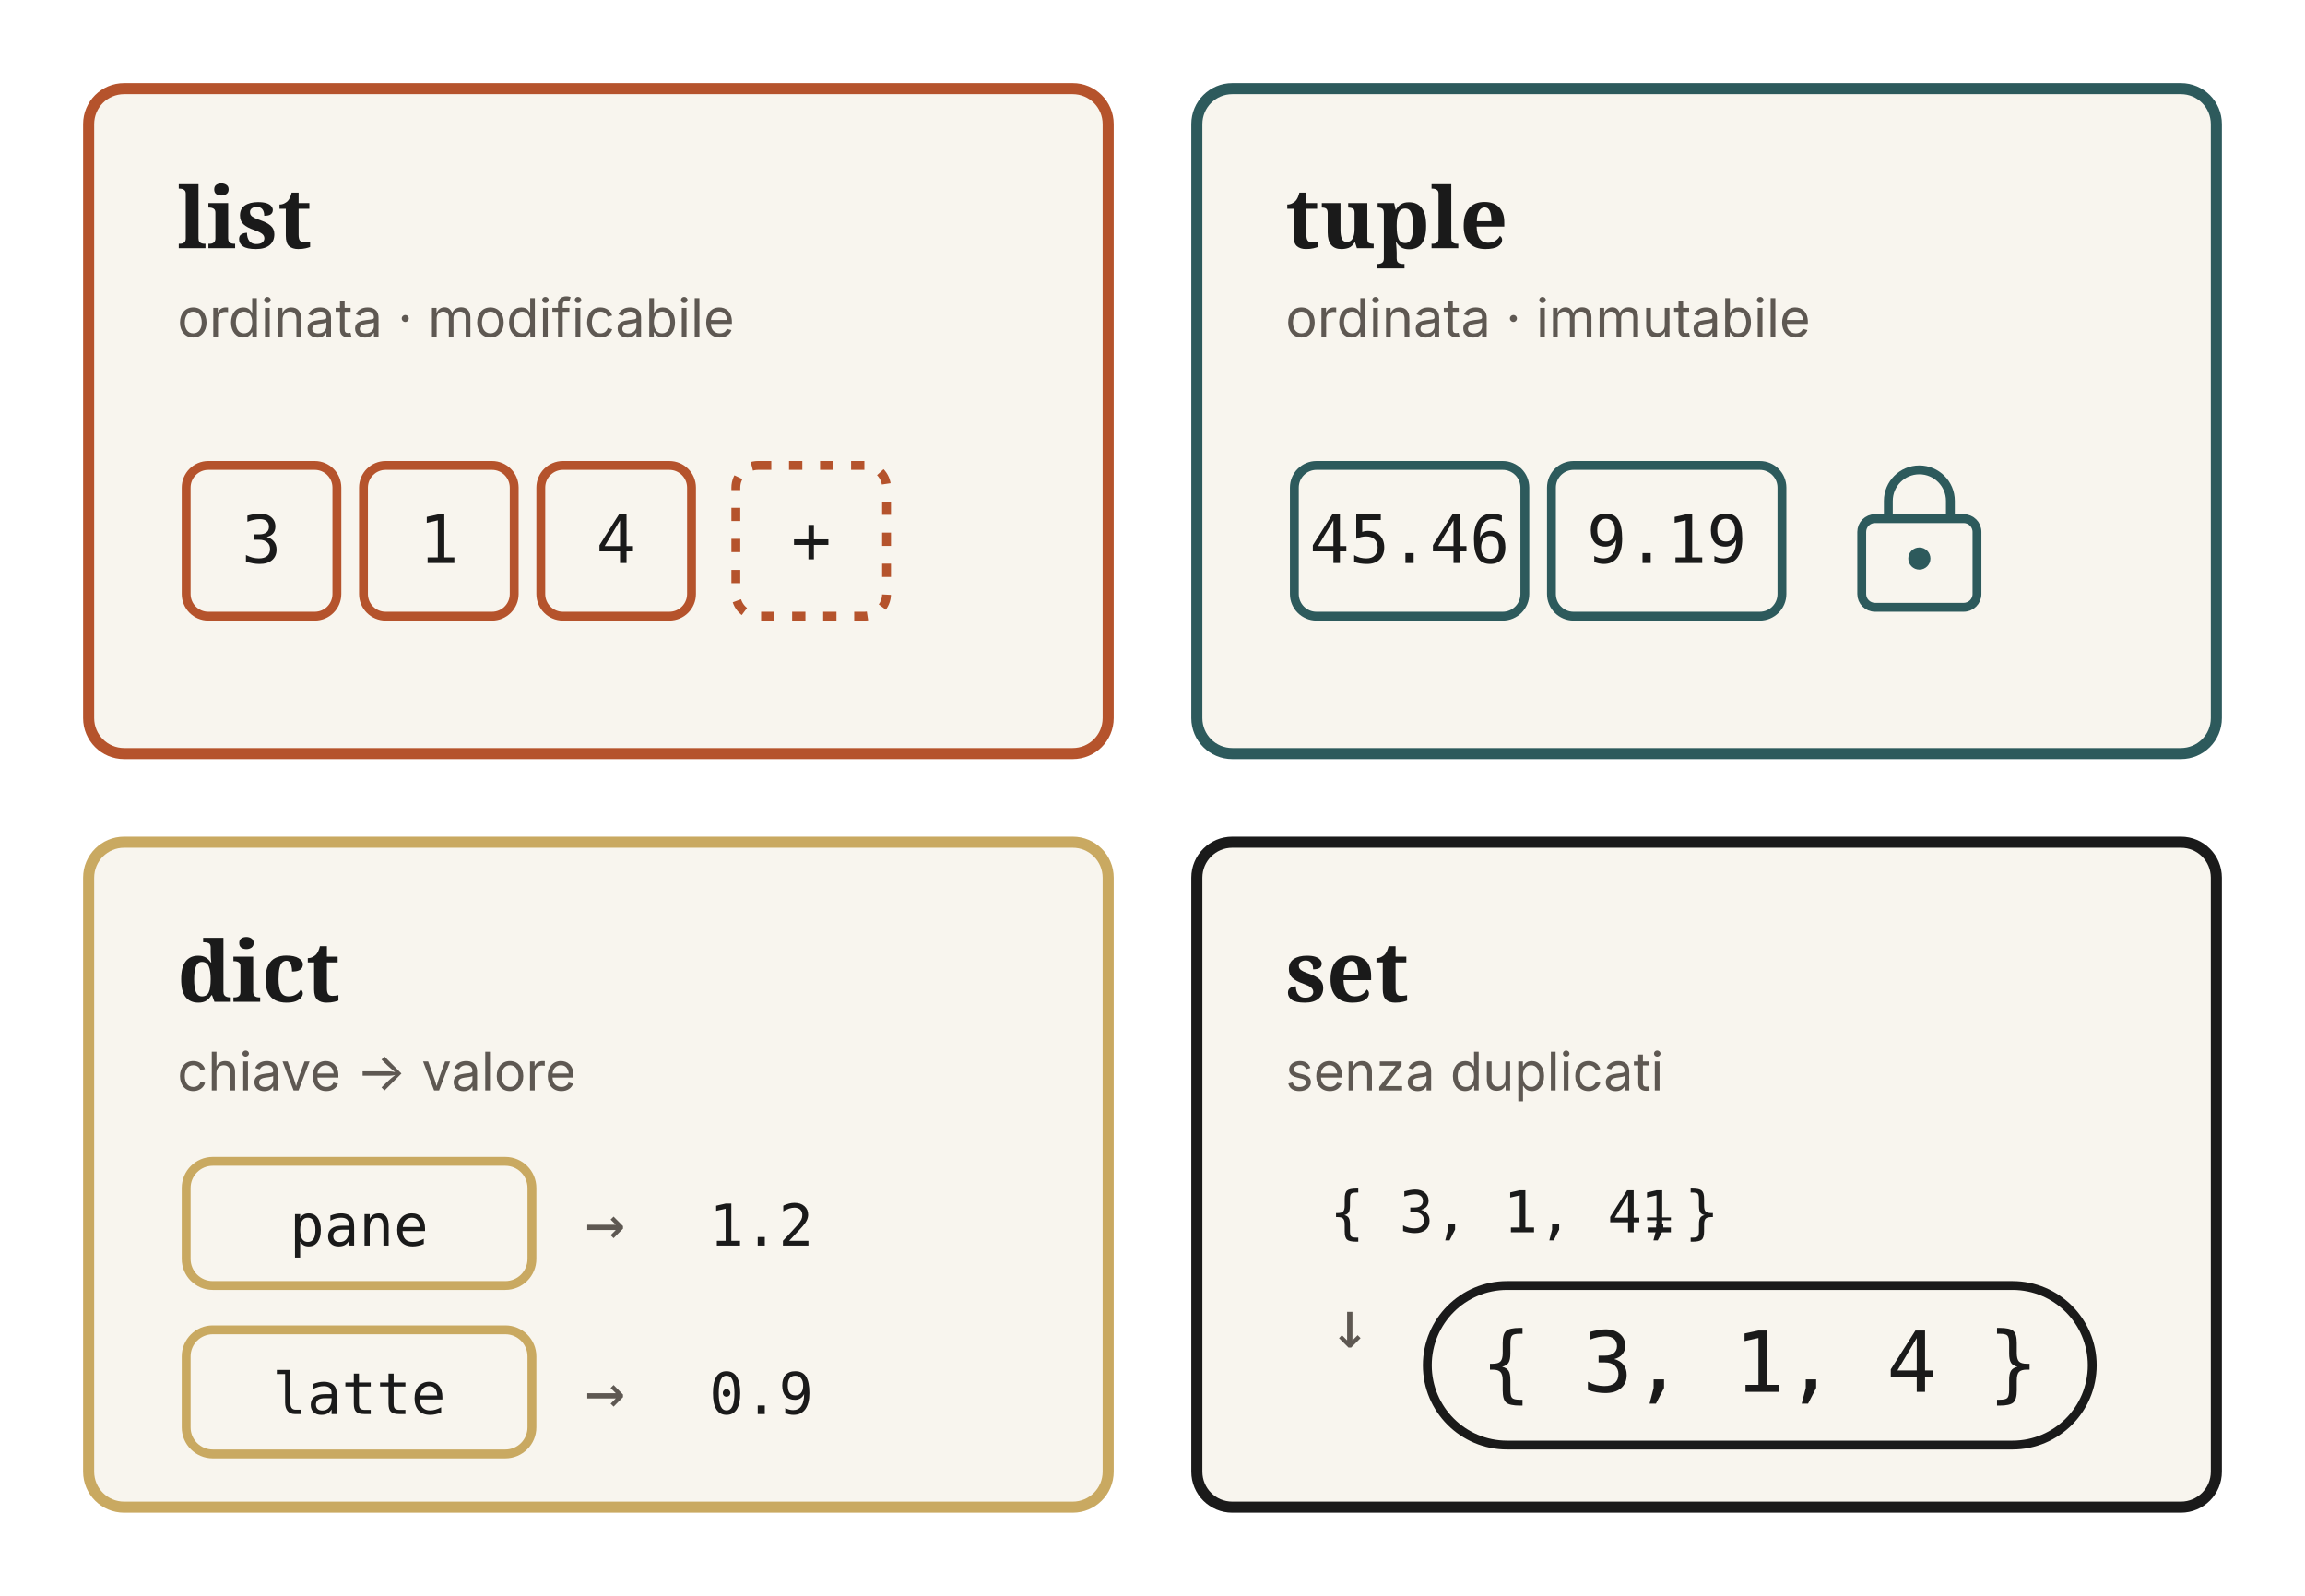
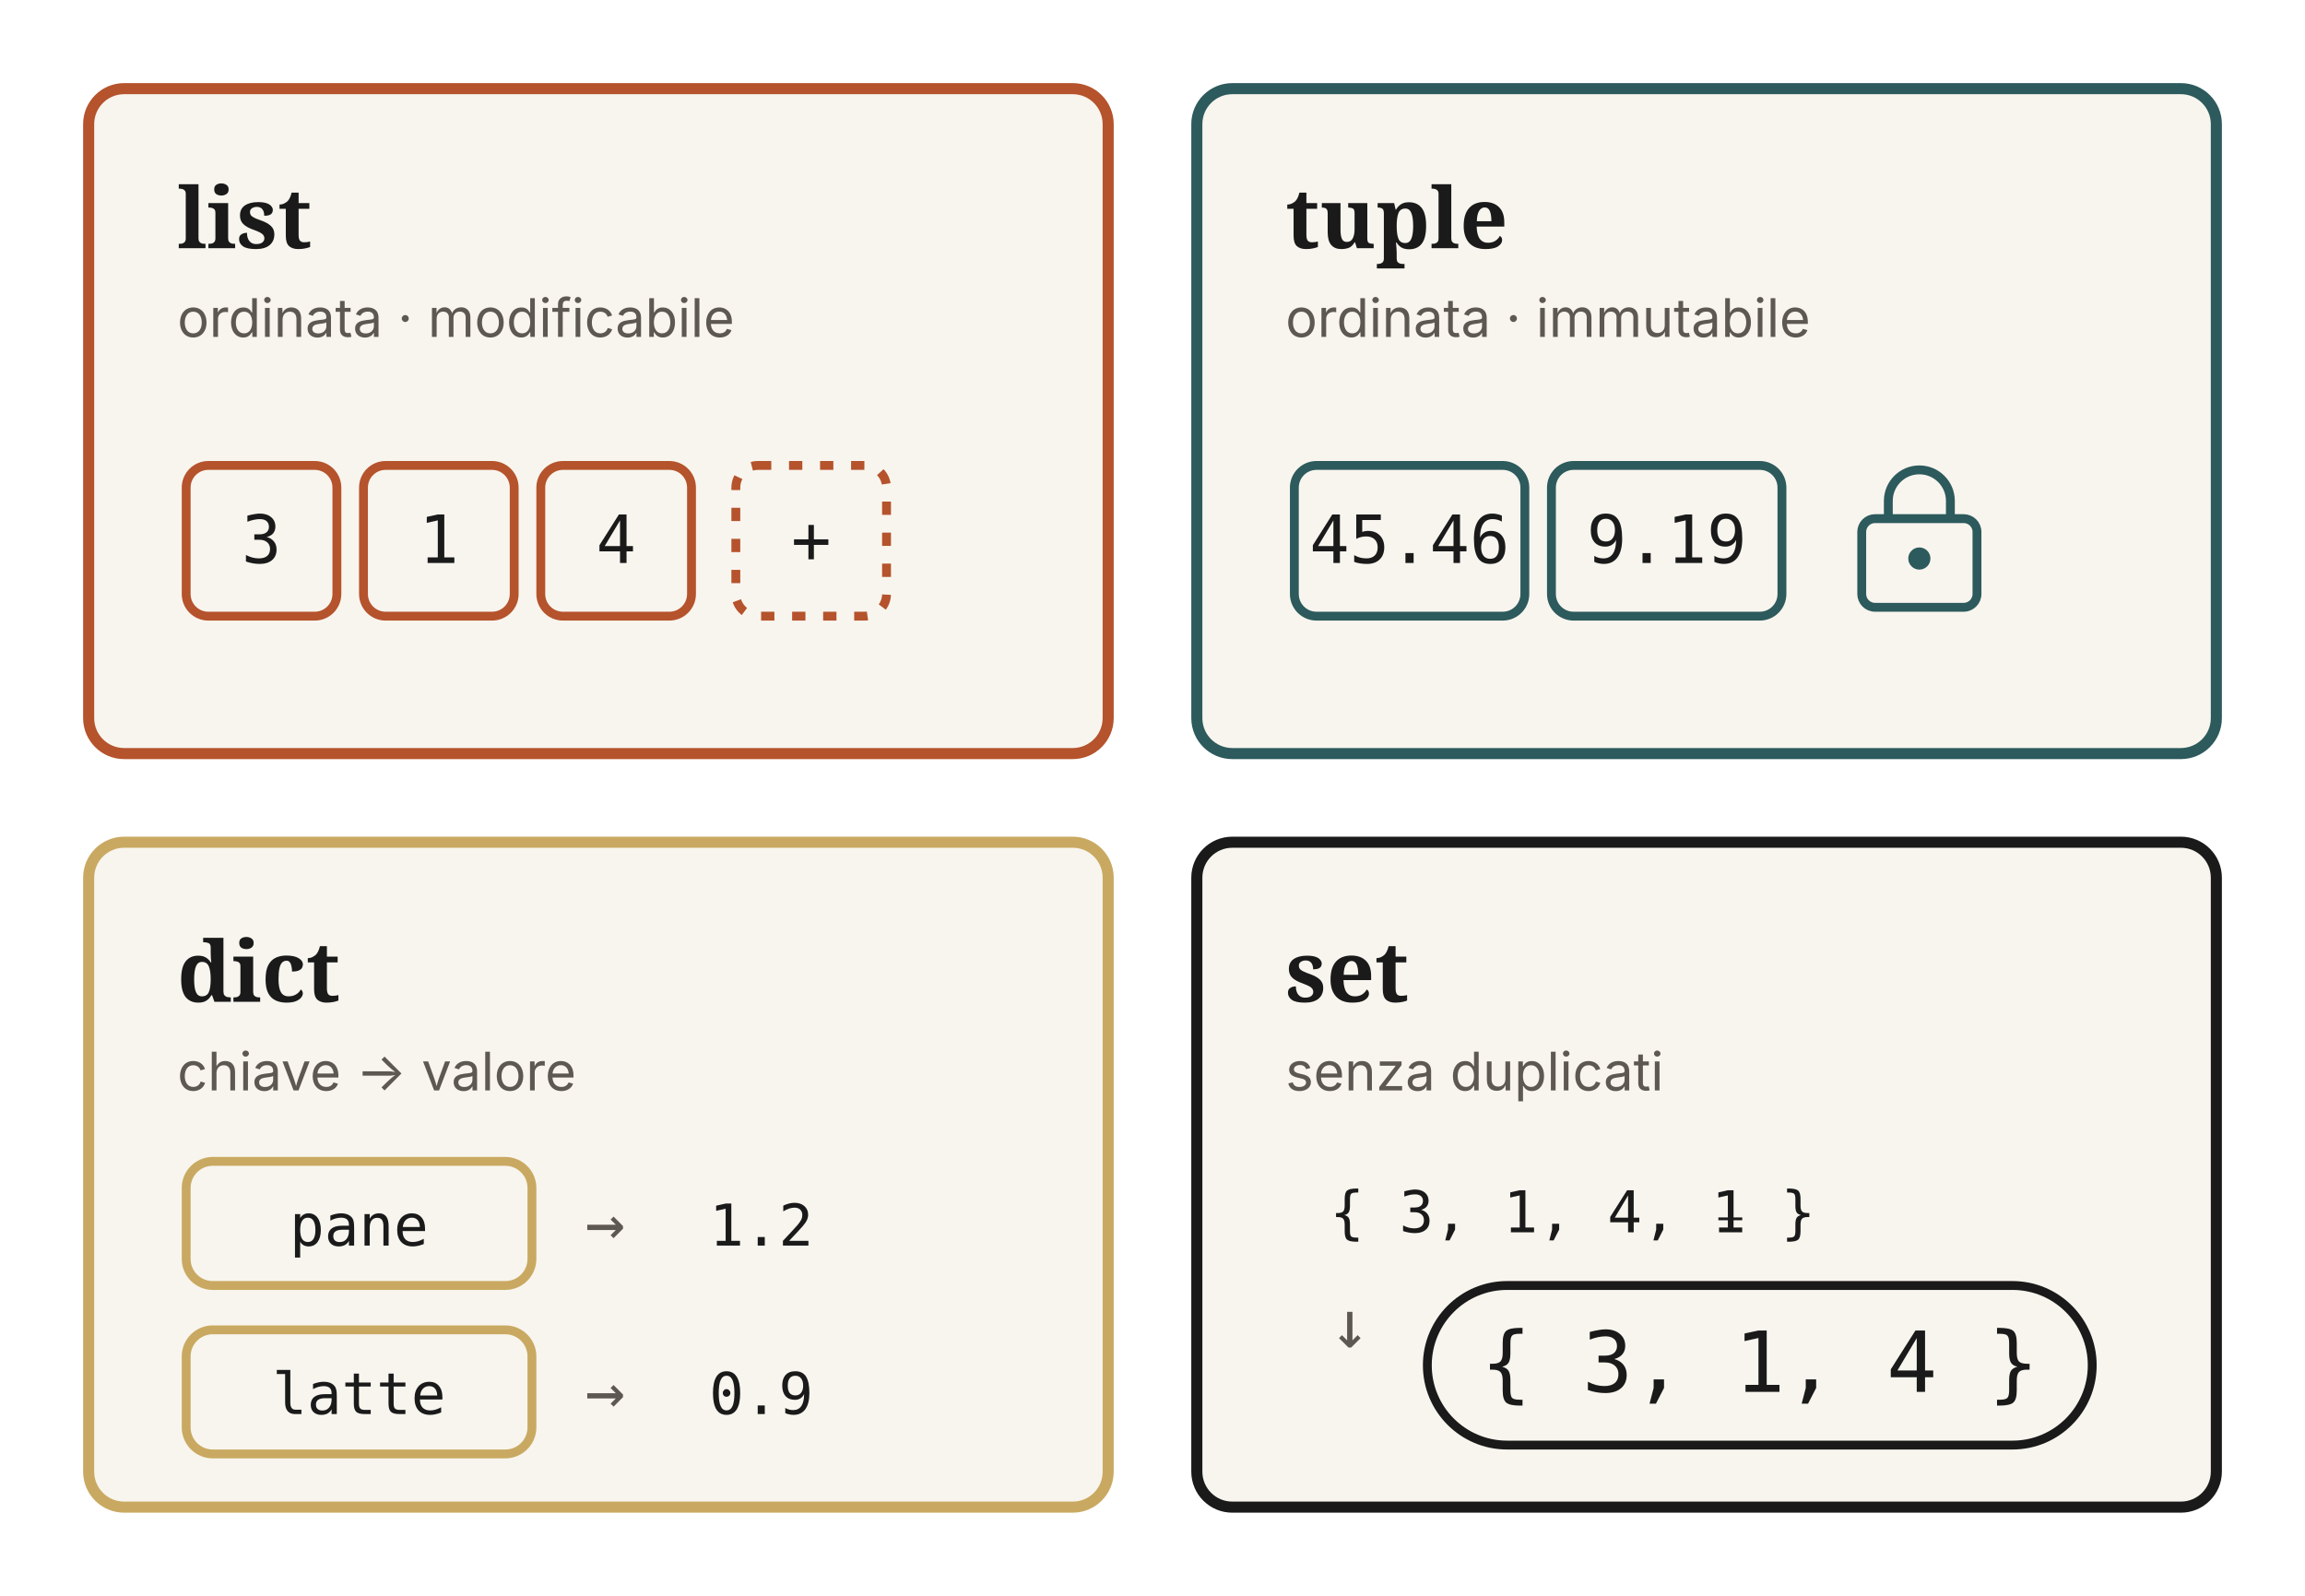
<svg xmlns="http://www.w3.org/2000/svg" viewBox="0 0 520 360" role="img" aria-label="Quattro schede a confronto: list ordinata e modificabile, tuple ordinata e immutabile, dict con coppie chiave-valore, set senza duplicati">
  <style>
    .card  { fill:#F8F5EE; }
    .name  { font-family:Fraunces, Georgia, serif; font-size:19px; font-weight:600; fill:#1A1A1A; }
    .tag   { font-family:Inter, system-ui, sans-serif; font-size:12px; fill:#5E5852; }
    .val   { font-family:"JetBrains Mono", ui-monospace, monospace; font-size:15px; fill:#1A1A1A; }
    .kv    { font-family:"JetBrains Mono", ui-monospace, monospace; font-size:13px; fill:#1A1A1A; }
    .setv  { font-family:"JetBrains Mono", ui-monospace, monospace; font-size:19px; fill:#1A1A1A; }
    .arrow { fill:#5E5852; font-family:"JetBrains Mono", ui-monospace, monospace; font-size:15px; }
  </style>
  <rect class="card" x="20" y="20" width="230" height="150" rx="8" stroke="#B5532C" stroke-width="2.5" />
  <text class="name" x="40" y="56">list</text>
  <text class="tag" x="40" y="76">ordinata · modificabile</text>
  <rect x="42" y="105" width="34" height="34" rx="5" fill="#F8F5EE" stroke="#B5532C" stroke-width="2" />
  <rect x="82" y="105" width="34" height="34" rx="5" fill="#F8F5EE" stroke="#B5532C" stroke-width="2" />
  <rect x="122" y="105" width="34" height="34" rx="5" fill="#F8F5EE" stroke="#B5532C" stroke-width="2" />
  <text class="val" x="59" y="127" text-anchor="middle">3</text>
  <text class="val" x="99" y="127" text-anchor="middle">1</text>
  <text class="val" x="139" y="127" text-anchor="middle">4</text>
  <rect x="166" y="105" width="34" height="34" rx="5" fill="none" stroke="#B5532C" stroke-width="2" stroke-dasharray="3 4" />
  <text class="val" x="183" y="127" text-anchor="middle" fill="#B5532C">+</text>
  <rect class="card" x="270" y="20" width="230" height="150" rx="8" stroke="#2D5A5C" stroke-width="2.5" />
  <text class="name" x="290" y="56">tuple</text>
  <text class="tag" x="290" y="76">ordinata · immutabile</text>
  <rect x="292" y="105" width="52" height="34" rx="5" fill="#F8F5EE" stroke="#2D5A5C" stroke-width="2" />
  <rect x="350" y="105" width="52" height="34" rx="5" fill="#F8F5EE" stroke="#2D5A5C" stroke-width="2" />
  <text class="val" x="318" y="127" text-anchor="middle" font-size="12">45.46</text>
  <text class="val" x="376" y="127" text-anchor="middle" font-size="13">9.19</text>
  <rect x="420" y="117" width="26" height="20" rx="3" fill="#F8F5EE" stroke="#2D5A5C" stroke-width="2" />
  <path d="M 426 117 v-4 a7 7 0 0 1 14 0 v4" fill="none" stroke="#2D5A5C" stroke-width="2" />
  <circle cx="433" cy="126" r="2.5" fill="#2D5A5C" />
  <rect class="card" x="20" y="190" width="230" height="150" rx="8" stroke="#C9A961" stroke-width="2.5" />
  <text class="name" x="40" y="226">dict</text>
  <text class="tag" x="40" y="246">chiave → valore</text>
  <rect x="42" y="262" width="78" height="28" rx="6" fill="#F8F5EE" stroke="#C9A961" stroke-width="2" />
  <text class="kv" x="81" y="281" text-anchor="middle">pane</text>
  <text class="arrow" x="132" y="281">→</text>
  <text class="kv" x="160" y="281">1.2</text>
  <rect x="42" y="300" width="78" height="28" rx="6" fill="#F8F5EE" stroke="#C9A961" stroke-width="2" />
  <text class="kv" x="81" y="319" text-anchor="middle">latte</text>
  <text class="arrow" x="132" y="319">→</text>
  <text class="kv" x="160" y="319">0.9</text>
  <rect class="card" x="270" y="190" width="230" height="150" rx="8" stroke="#1A1A1A" stroke-width="2.5" />
  <text class="name" x="290" y="226">set</text>
  <text class="tag" x="290" y="246">senza duplicati</text>
-   <text class="kv" x="300" y="278" fill="#8B847C">{ 3, 1, 4, </text>
-   <text class="kv" x="370" y="278" fill="#8B847C" text-decoration="line-through">1</text>
-   <text class="kv" x="380" y="278" fill="#8B847C"> }</text>
+   <text class="kv" x="300" y="278" fill="#8B847C">{ 3, 1, 4, <tspan text-decoration="line-through">1</tspan> }</text>
  <text class="arrow" x="300" y="304">↓</text>
  <rect x="322" y="290" width="150" height="36" rx="18" fill="#F8F5EE" stroke="#1A1A1A" stroke-width="2" />
  <text class="setv" x="397" y="314" text-anchor="middle">{ 3, 1, 4 }</text>
</svg>
